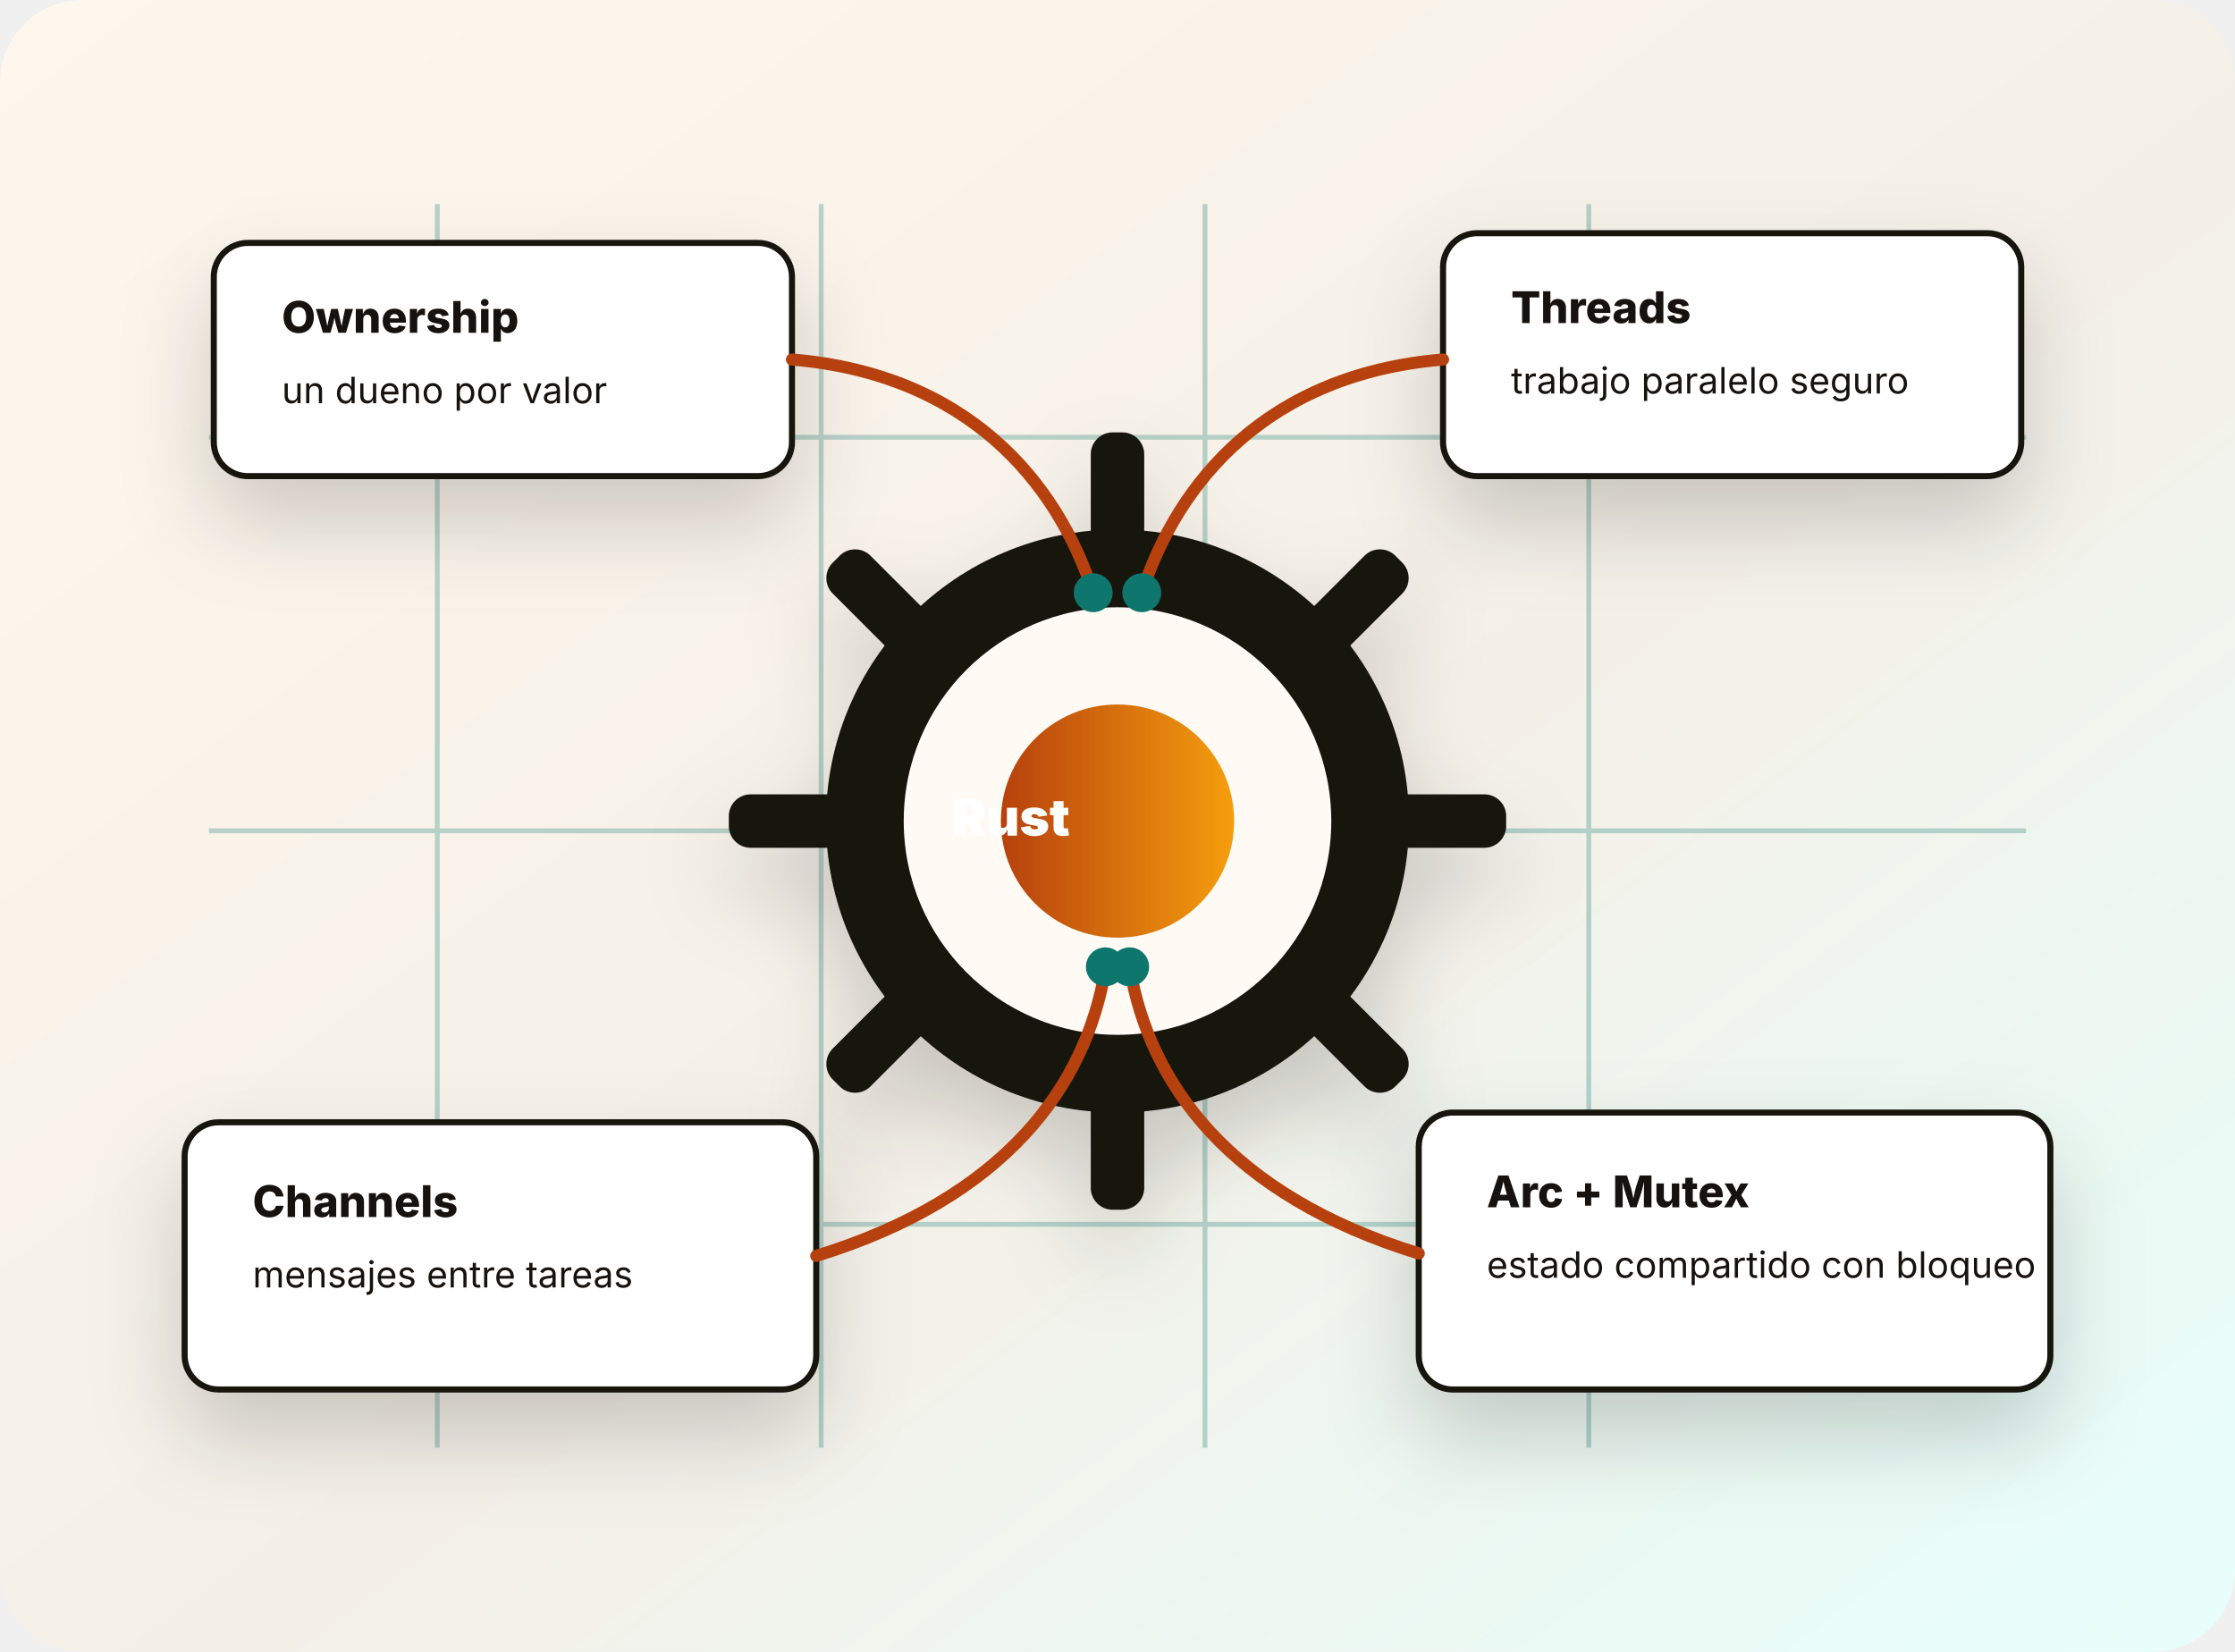
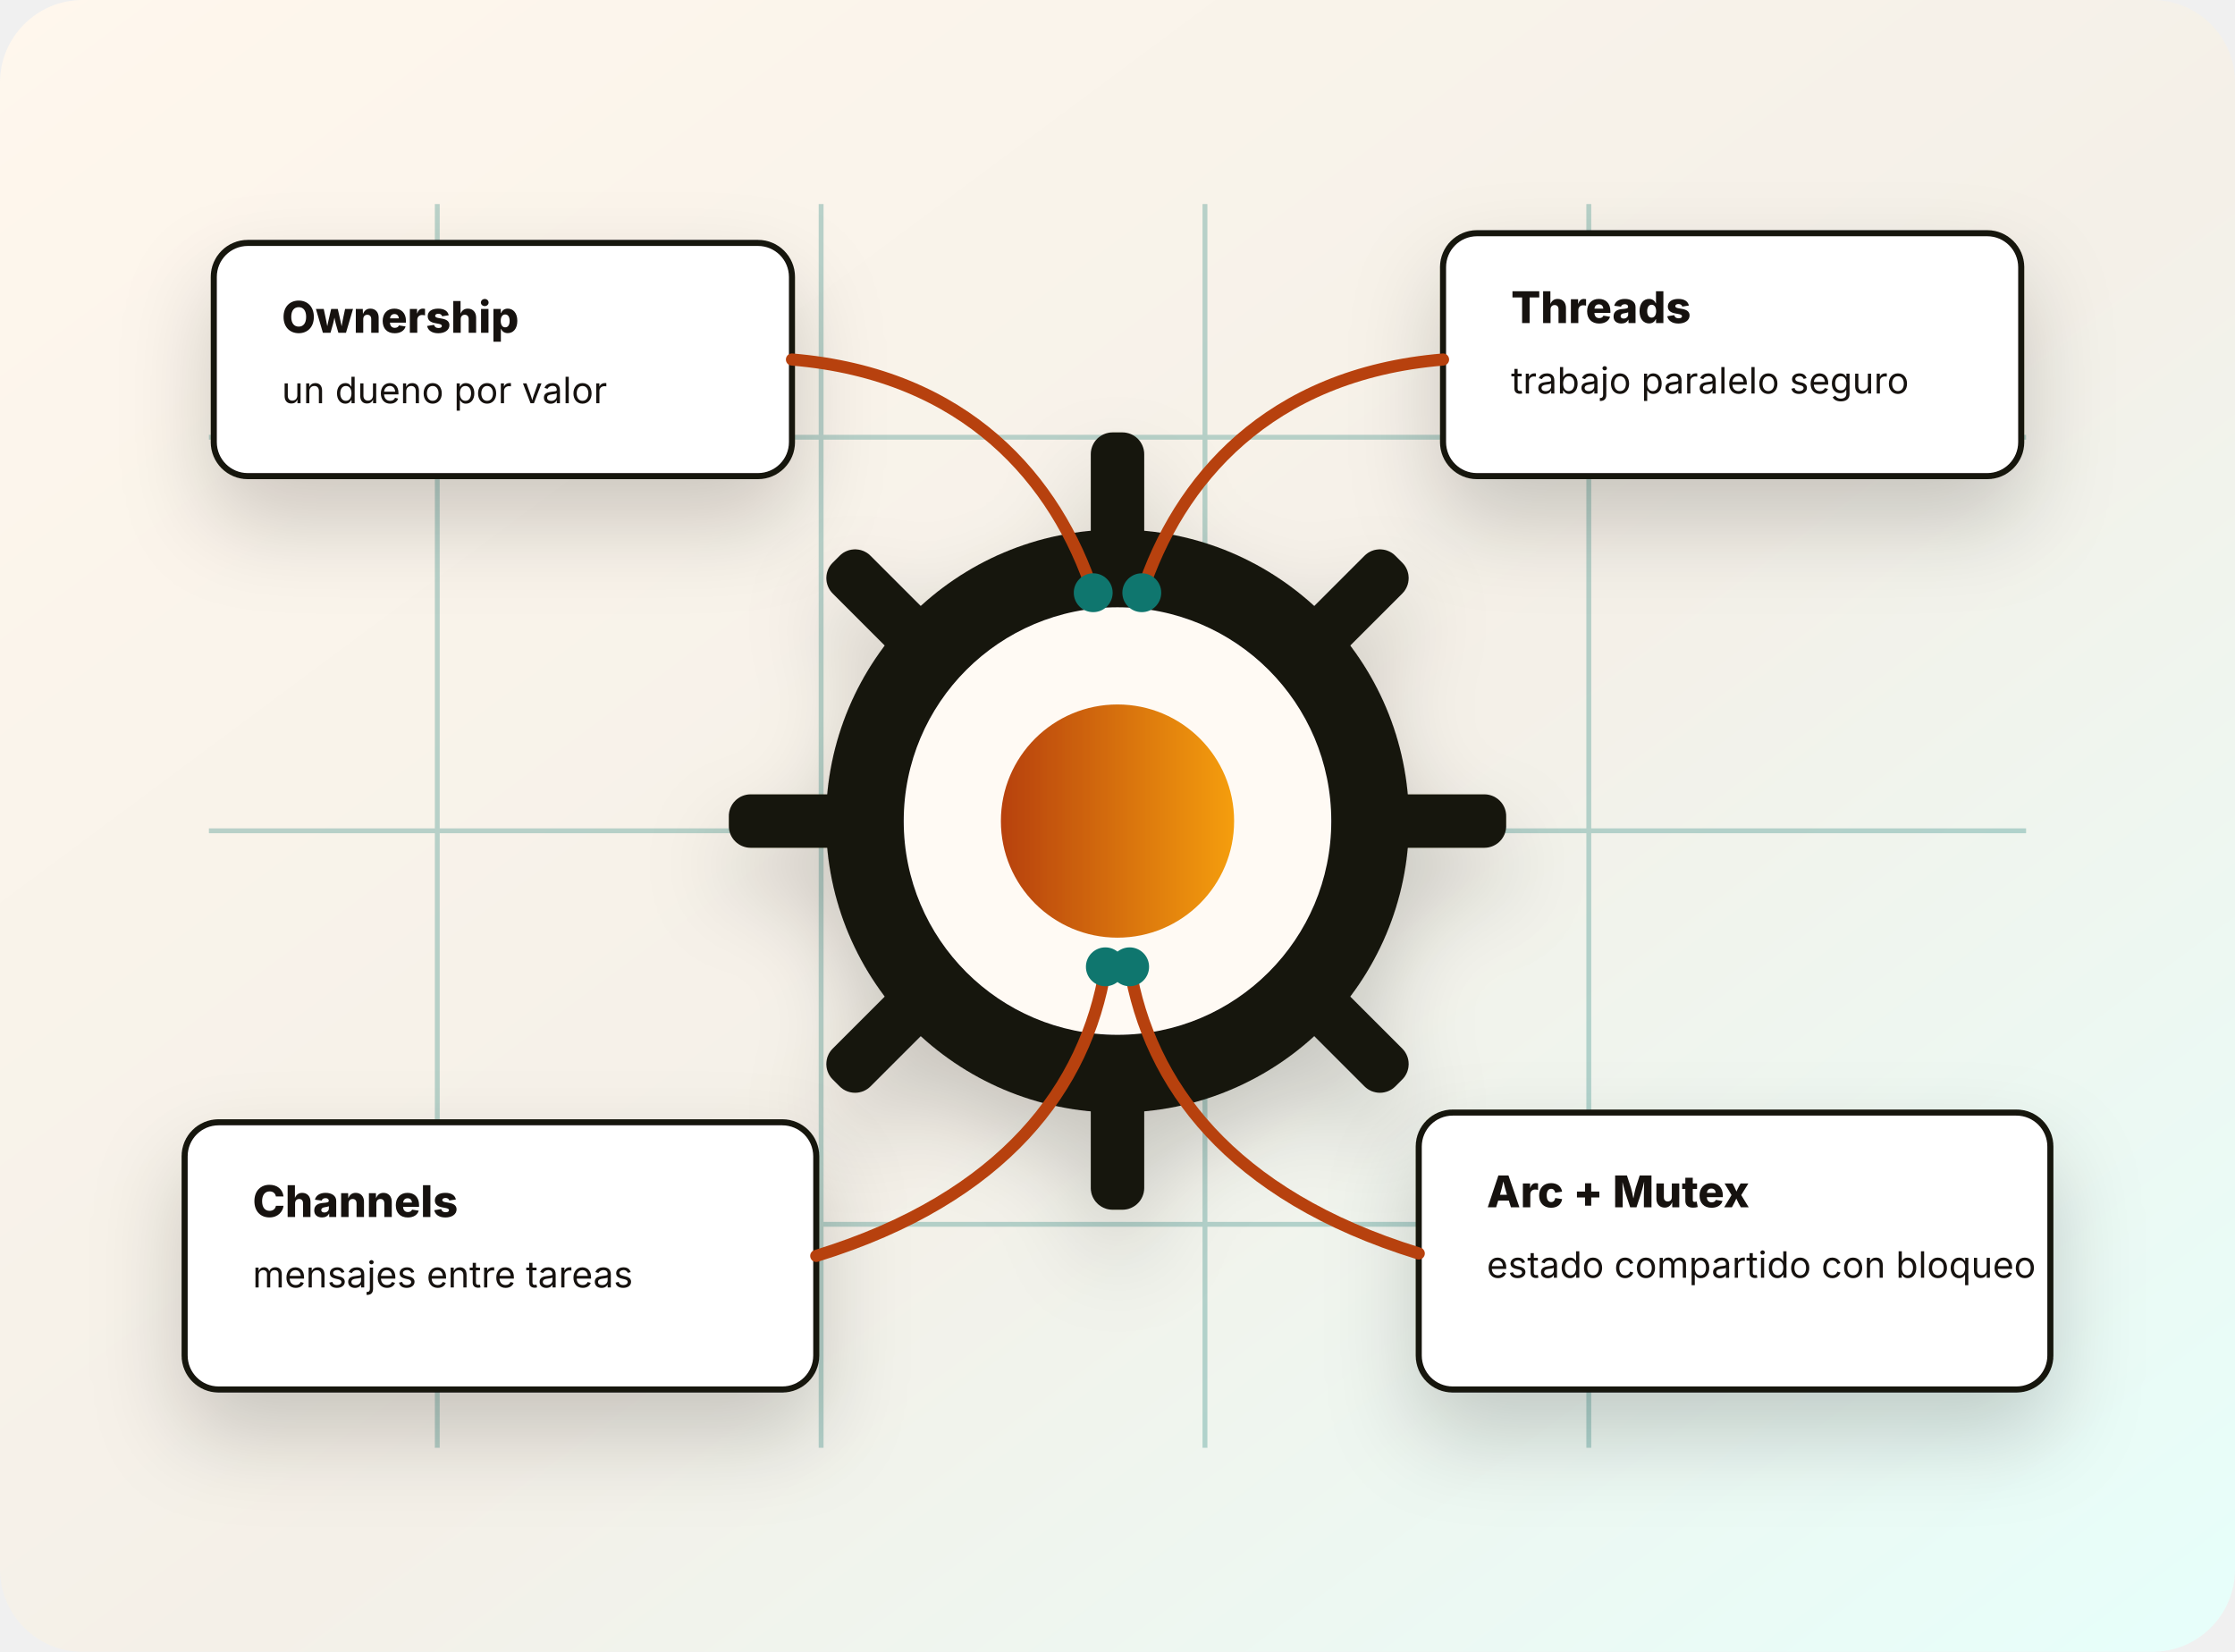
<svg xmlns="http://www.w3.org/2000/svg" viewBox="0 0 920 680" role="img" aria-labelledby="title desc">
  <defs>
    <linearGradient id="bg" x1="0" x2="1" y1="0" y2="1">
      <stop offset="0" stop-color="#fff7ed" />
      <stop offset="0.55" stop-color="#f4f0e8" />
      <stop offset="1" stop-color="#e6fffb" />
    </linearGradient>
    <linearGradient id="rust" x1="0" x2="1">
      <stop offset="0" stop-color="#b7410e" />
      <stop offset="1" stop-color="#f59e0b" />
    </linearGradient>
    <filter id="shadow" x="-20%" y="-20%" width="140%" height="140%">
      <feDropShadow dx="0" dy="18" stdDeviation="18" flood-color="#16120f" flood-opacity="0.18" />
    </filter>
  </defs>
  <rect width="920" height="680" rx="34" fill="url(#bg)" />
  <g opacity="0.28" fill="none" stroke="#0f766e" stroke-width="2">
    <path d="M86 180h748M86 342h748M86 504h748" />
    <path d="M180 84v512M338 84v512M496 84v512M654 84v512" />
  </g>
  <g filter="url(#shadow)">
    <circle cx="460" cy="338" r="120" fill="#16120f" />
    <circle cx="460" cy="338" r="88" fill="#fffaf4" />
    <circle cx="460" cy="338" r="48" fill="url(#rust)" />
    <g fill="#16120f">
      <rect x="449" y="178" width="22" height="56" rx="9" />
      <rect x="449" y="442" width="22" height="56" rx="9" />
      <rect x="300" y="327" width="56" height="22" rx="9" />
      <rect x="564" y="327" width="56" height="22" rx="9" />
      <rect x="353" y="222" width="22" height="56" rx="9" transform="rotate(-45 364 250)" />
      <rect x="545" y="398" width="22" height="56" rx="9" transform="rotate(-45 556 426)" />
      <rect x="545" y="222" width="22" height="56" rx="9" transform="rotate(45 556 250)" />
      <rect x="353" y="398" width="22" height="56" rx="9" transform="rotate(45 364 426)" />
    </g>
  </g>
  <g fill="#fff" stroke="#16120f" stroke-width="2.5" filter="url(#shadow)">
    <rect x="88" y="100" width="238" height="96" rx="14" />
    <rect x="594" y="96" width="238" height="100" rx="14" />
    <rect x="76" y="462" width="260" height="110" rx="14" />
    <rect x="584" y="458" width="260" height="114" rx="14" />
  </g>
  <g font-family="Inter, Segoe UI, Arial, sans-serif" fill="#16120f">
    <text x="116" y="137" font-size="18" font-weight="800">Ownership</text>
    <text x="116" y="166" font-size="15">un dueno por valor</text>
    <text x="622" y="133" font-size="18" font-weight="800">Threads</text>
    <text x="622" y="162" font-size="15">trabajo paralelo seguro</text>
    <text x="104" y="501" font-size="18" font-weight="800">Channels</text>
    <text x="104" y="530" font-size="15">mensajes entre tareas</text>
    <text x="612" y="497" font-size="18" font-weight="800">Arc + Mutex</text>
    <text x="612" y="526" font-size="15">estado compartido con bloqueo</text>
-     <text x="392" y="344" font-size="21" font-weight="900" fill="#fff">Rust</text>
  </g>
  <g fill="none" stroke="#b7410e" stroke-width="5" stroke-linecap="round" stroke-linejoin="round">
    <path d="M326 148c72 6 109 50 124 96" />
    <path d="M594 148c-72 6-109 50-124 96" />
    <path d="M336 517c78-24 111-70 119-118" />
    <path d="M584 516c-78-24-111-70-119-118" />
  </g>
  <g fill="#0f766e">
    <circle cx="450" cy="244" r="8" />
    <circle cx="470" cy="244" r="8" />
    <circle cx="455" cy="398" r="8" />
    <circle cx="465" cy="398" r="8" />
  </g>
</svg>
